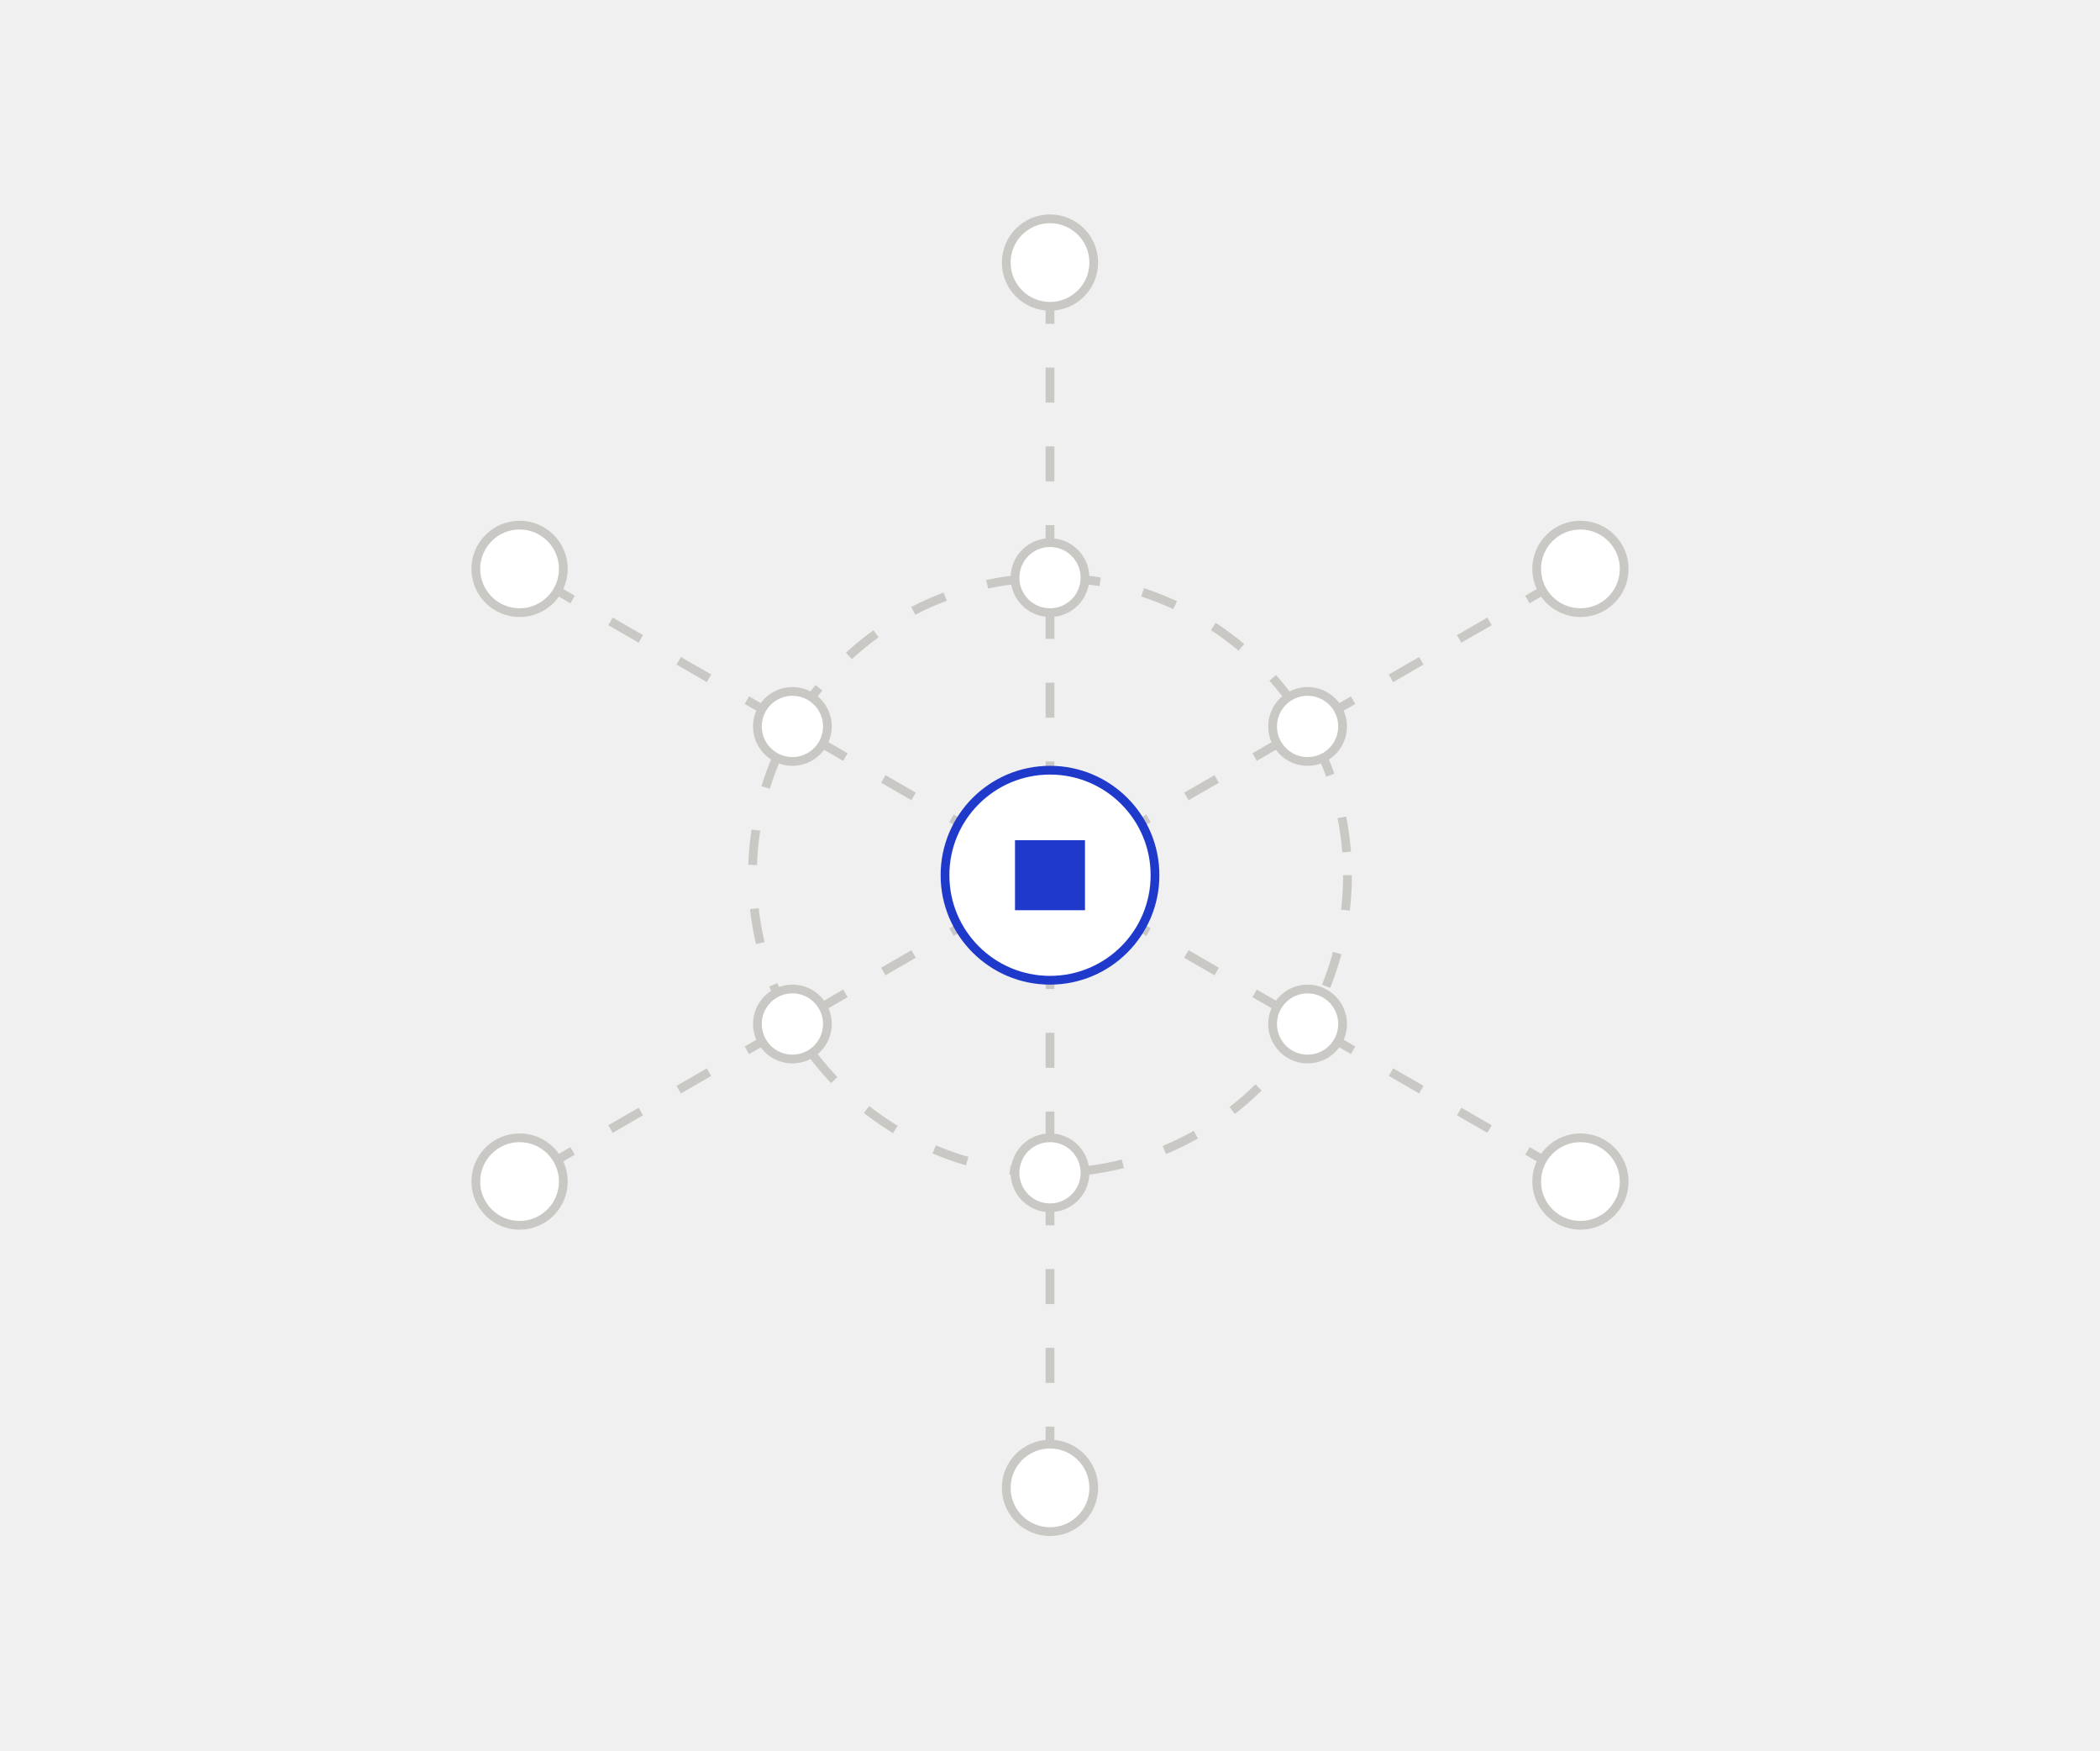
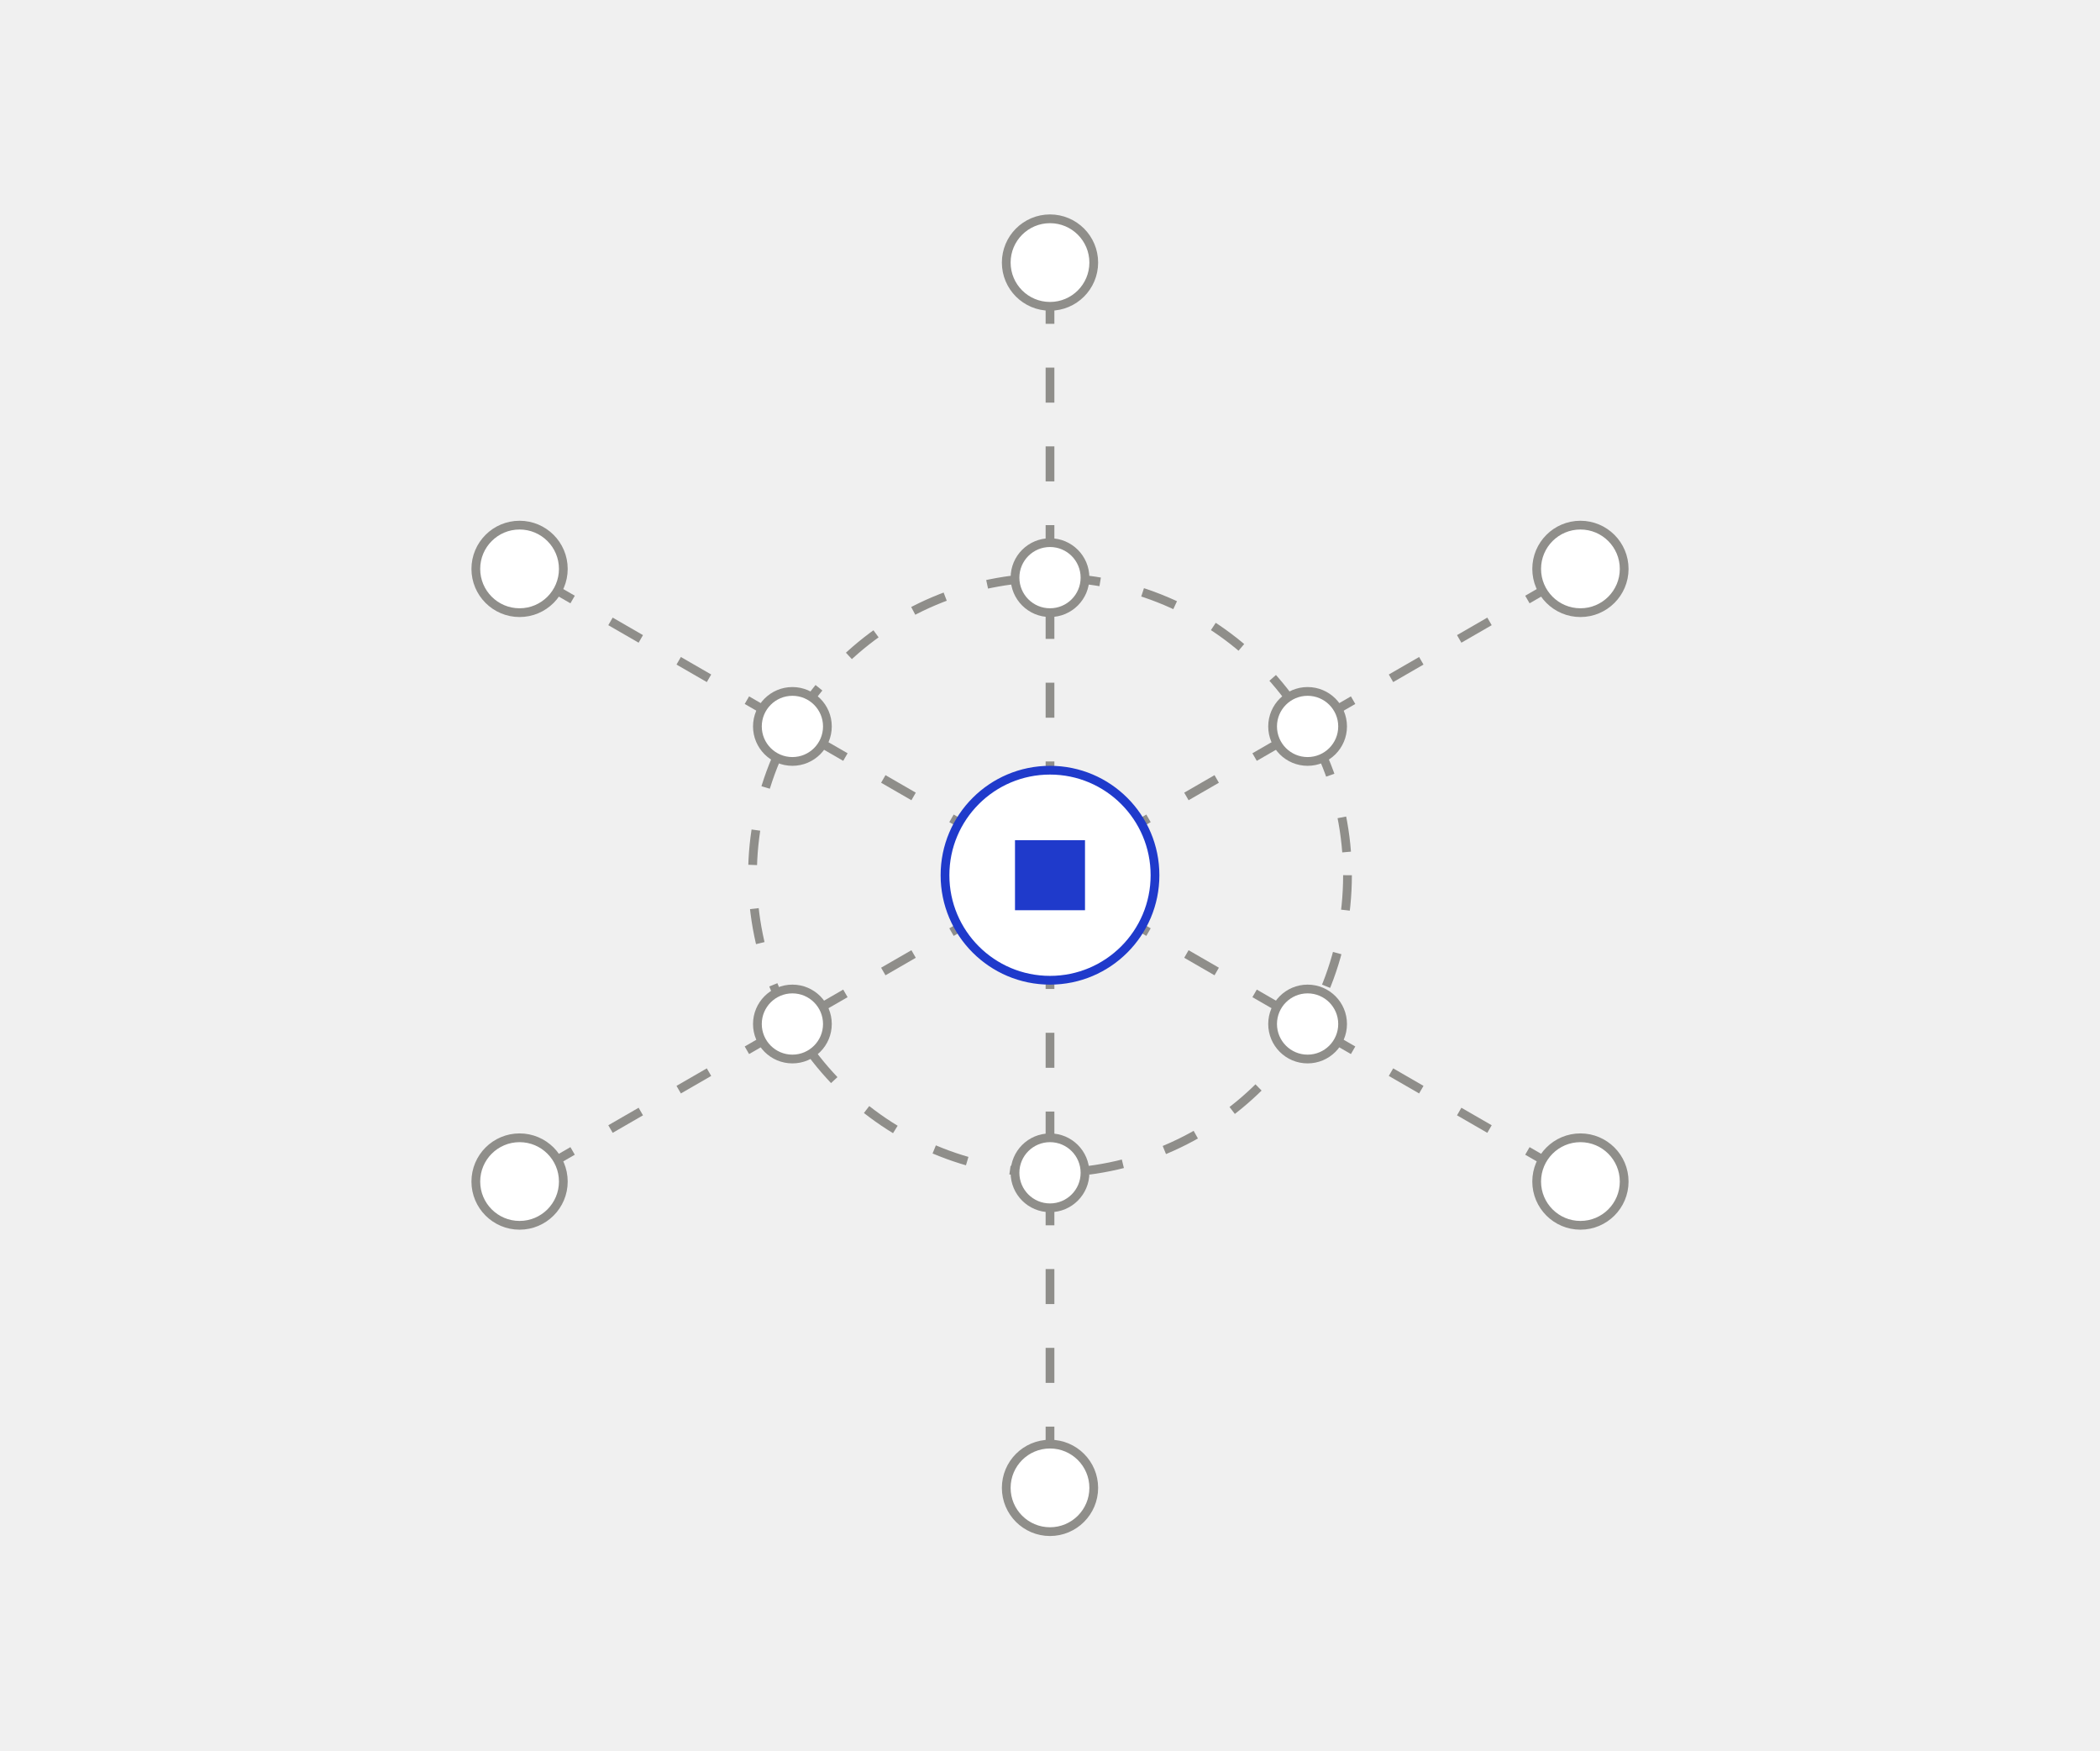
<svg xmlns="http://www.w3.org/2000/svg" width="240" height="200" viewBox="0 0 240 200" fill="none" role="img" class="fiwluiu">
  <style>.fiwluiu-p,.fiwluiu-f,.fiwluiu-r{transform-box:fill-box;transform-origin:center;animation-fill-mode:both}
.fiwluiu-p{animation-name:fiwluiu-pop;animation-duration:0.6s;animation-timing-function:cubic-bezier(.34,1.56,.64,1)}
@supports (animation-timing-function:linear(0,1)){.fiwluiu-p{animation-timing-function:linear(0, 0.083, 0.269, 0.487, 0.691, 0.855, 0.972, 1.043, 1.078, 1.086, 1.078, 1.061, 1.043, 1.025, 1.011, 1.002, 0.996, 0.993, 0.993, 0.993, 0.995, 0.996, 0.998, 0.999, 1)}}
.fiwluiu-f{animation-name:fiwluiu-fade;animation-duration:0.5s;animation-timing-function:ease-out}
.fiwluiu-r{animation-name:fiwluiu-rise;animation-duration:.7s;animation-timing-function:cubic-bezier(0.22,1,0.36,1)}
.fiwluiu-d{animation-name:fiwluiu-draw;animation-timing-function:cubic-bezier(0.65,0,0.35,1);animation-fill-mode:both}
.fiwluiu-m{animation:fiwluiu-march 2.6s linear infinite}
.fiwluiu-pulse{animation:fiwluiu-pulse 2.4s ease-in-out infinite}
@keyframes fiwluiu-pop{from{transform:scale(0);opacity:0}to{transform:scale(1);opacity:1}}
@keyframes fiwluiu-fade{from{opacity:0}to{opacity:1}}
@keyframes fiwluiu-rise{from{opacity:0;transform:translateY(6px)}to{opacity:1;transform:none}}
@keyframes fiwluiu-draw{from{stroke-dashoffset:1}to{stroke-dashoffset:0}}
@keyframes fiwluiu-march{from{stroke-dashoffset:0}to{stroke-dashoffset:-18}}
@keyframes fiwluiu-pulse{0%,100%{opacity:1}50%{opacity:.35}}
@media (prefers-reduced-motion:reduce){.fiwluiu *{animation:none!important}.fiwluiu .fiwluiu-d{stroke-dashoffset:0}.fiwluiu .fiwluiu-t{display:none}}</style>
  <defs>
    <mask id="fiwluiu-k0" maskUnits="userSpaceOnUse" x="-240" y="-200" width="720" height="600">
      <path d="M120 100L120 30" stroke="#fff" stroke-width="7" fill="none" stroke-linecap="round" stroke-linejoin="round" pathLength="1" stroke-dasharray="1 1" stroke-dashoffset="1" class="fiwluiu-d" style="animation-duration:0.35s;animation-delay:0.25s" />
    </mask>
    <mask id="fiwluiu-k1" maskUnits="userSpaceOnUse" x="-240" y="-200" width="720" height="600">
      <path d="M120 100L180.62 65" stroke="#fff" stroke-width="7" fill="none" stroke-linecap="round" stroke-linejoin="round" pathLength="1" stroke-dasharray="1 1" stroke-dashoffset="1" class="fiwluiu-d" style="animation-duration:0.35s;animation-delay:0.3s" />
    </mask>
    <mask id="fiwluiu-k2" maskUnits="userSpaceOnUse" x="-240" y="-200" width="720" height="600">
      <path d="M120 100L180.62 135" stroke="#fff" stroke-width="7" fill="none" stroke-linecap="round" stroke-linejoin="round" pathLength="1" stroke-dasharray="1 1" stroke-dashoffset="1" class="fiwluiu-d" style="animation-duration:0.35s;animation-delay:0.35s" />
    </mask>
    <mask id="fiwluiu-k3" maskUnits="userSpaceOnUse" x="-240" y="-200" width="720" height="600">
      <path d="M120 100L120 170" stroke="#fff" stroke-width="7" fill="none" stroke-linecap="round" stroke-linejoin="round" pathLength="1" stroke-dasharray="1 1" stroke-dashoffset="1" class="fiwluiu-d" style="animation-duration:0.35s;animation-delay:0.4s" />
    </mask>
    <mask id="fiwluiu-k4" maskUnits="userSpaceOnUse" x="-240" y="-200" width="720" height="600">
      <path d="M120 100L59.38 135" stroke="#fff" stroke-width="7" fill="none" stroke-linecap="round" stroke-linejoin="round" pathLength="1" stroke-dasharray="1 1" stroke-dashoffset="1" class="fiwluiu-d" style="animation-duration:0.35s;animation-delay:0.45s" />
    </mask>
    <mask id="fiwluiu-k5" maskUnits="userSpaceOnUse" x="-240" y="-200" width="720" height="600">
      <path d="M120 100L59.38 65" stroke="#fff" stroke-width="7" fill="none" stroke-linecap="round" stroke-linejoin="round" pathLength="1" stroke-dasharray="1 1" stroke-dashoffset="1" class="fiwluiu-d" style="animation-duration:0.35s;animation-delay:0.5s" />
    </mask>
  </defs>
  <g class="fiwluiu-p" style="animation-delay:0.05s">
-     <circle cx="120" cy="100" r="34" fill="none" stroke="#C9C8C4" stroke-width="1" stroke-dasharray="4 5" class="fiwluiu-m" />
+     <circle cx="120" cy="100" r="34" fill="none" stroke="#8F8E8A" stroke-width="1" stroke-dasharray="4 5" class="fiwluiu-m" />
  </g>
-   <path d="M120 100L120 30" fill="none" stroke="#C9C8C4" stroke-width="1" stroke-dasharray="4 5" stroke-linejoin="round" mask="url(#fiwluiu-k0)" class="fiwluiu-m" />
-   <path d="M120 100L180.62 65" fill="none" stroke="#C9C8C4" stroke-width="1" stroke-dasharray="4 5" stroke-linejoin="round" mask="url(#fiwluiu-k1)" class="fiwluiu-m" />
-   <path d="M120 100L180.62 135" fill="none" stroke="#C9C8C4" stroke-width="1" stroke-dasharray="4 5" stroke-linejoin="round" mask="url(#fiwluiu-k2)" class="fiwluiu-m" />
-   <path d="M120 100L120 170" fill="none" stroke="#C9C8C4" stroke-width="1" stroke-dasharray="4 5" stroke-linejoin="round" mask="url(#fiwluiu-k3)" class="fiwluiu-m" />
-   <path d="M120 100L59.38 135" fill="none" stroke="#C9C8C4" stroke-width="1" stroke-dasharray="4 5" stroke-linejoin="round" mask="url(#fiwluiu-k4)" class="fiwluiu-m" />
-   <path d="M120 100L59.38 65" fill="none" stroke="#C9C8C4" stroke-width="1" stroke-dasharray="4 5" stroke-linejoin="round" mask="url(#fiwluiu-k5)" class="fiwluiu-m" />
+   <path d="M120 100L120 30" fill="none" stroke="#8F8E8A" stroke-width="1" stroke-dasharray="4 5" stroke-linejoin="round" mask="url(#fiwluiu-k0)" class="fiwluiu-m" />
+   <path d="M120 100L180.62 65" fill="none" stroke="#8F8E8A" stroke-width="1" stroke-dasharray="4 5" stroke-linejoin="round" mask="url(#fiwluiu-k1)" class="fiwluiu-m" />
+   <path d="M120 100L180.62 135" fill="none" stroke="#8F8E8A" stroke-width="1" stroke-dasharray="4 5" stroke-linejoin="round" mask="url(#fiwluiu-k2)" class="fiwluiu-m" />
+   <path d="M120 100L120 170" fill="none" stroke="#8F8E8A" stroke-width="1" stroke-dasharray="4 5" stroke-linejoin="round" mask="url(#fiwluiu-k3)" class="fiwluiu-m" />
+   <path d="M120 100L59.38 135" fill="none" stroke="#8F8E8A" stroke-width="1" stroke-dasharray="4 5" stroke-linejoin="round" mask="url(#fiwluiu-k4)" class="fiwluiu-m" />
+   <path d="M120 100L59.38 65" fill="none" stroke="#8F8E8A" stroke-width="1" stroke-dasharray="4 5" stroke-linejoin="round" mask="url(#fiwluiu-k5)" class="fiwluiu-m" />
  <g class="fiwluiu-p" style="animation-delay:0.35s">
-     <circle cx="120" cy="30" r="5" fill="#FFFFFF" stroke="#C9C8C4" stroke-width="1" />
+     <circle cx="120" cy="30" r="5" fill="#FFFFFF" stroke="#8F8E8A" stroke-width="1" />
  </g>
  <g class="fiwluiu-p" style="animation-delay:0.4s">
-     <circle cx="180.62" cy="65" r="5" fill="#FFFFFF" stroke="#C9C8C4" stroke-width="1" />
+     <circle cx="180.62" cy="65" r="5" fill="#FFFFFF" stroke="#8F8E8A" stroke-width="1" />
  </g>
  <g class="fiwluiu-p" style="animation-delay:0.45s">
-     <circle cx="180.62" cy="135" r="5" fill="#FFFFFF" stroke="#C9C8C4" stroke-width="1" />
+     <circle cx="180.62" cy="135" r="5" fill="#FFFFFF" stroke="#8F8E8A" stroke-width="1" />
  </g>
  <g class="fiwluiu-p" style="animation-delay:0.5s">
-     <circle cx="120" cy="170" r="5" fill="#FFFFFF" stroke="#C9C8C4" stroke-width="1" />
+     <circle cx="120" cy="170" r="5" fill="#FFFFFF" stroke="#8F8E8A" stroke-width="1" />
  </g>
  <g class="fiwluiu-p" style="animation-delay:0.55s">
-     <circle cx="59.38" cy="135" r="5" fill="#FFFFFF" stroke="#C9C8C4" stroke-width="1" />
+     <circle cx="59.38" cy="135" r="5" fill="#FFFFFF" stroke="#8F8E8A" stroke-width="1" />
  </g>
  <g class="fiwluiu-p" style="animation-delay:0.6s">
-     <circle cx="59.38" cy="65" r="5" fill="#FFFFFF" stroke="#C9C8C4" stroke-width="1" />
+     <circle cx="59.38" cy="65" r="5" fill="#FFFFFF" stroke="#8F8E8A" stroke-width="1" />
  </g>
  <g class="fiwluiu-p" style="animation-delay:0.3s">
-     <circle cx="120" cy="66" r="4" fill="#FFFFFF" stroke="#C9C8C4" stroke-width="1" />
+     <circle cx="120" cy="66" r="4" fill="#FFFFFF" stroke="#8F8E8A" stroke-width="1" />
  </g>
  <g class="fiwluiu-p" style="animation-delay:0.35s">
-     <circle cx="149.44" cy="83" r="4" fill="#FFFFFF" stroke="#C9C8C4" stroke-width="1" />
+     <circle cx="149.44" cy="83" r="4" fill="#FFFFFF" stroke="#8F8E8A" stroke-width="1" />
  </g>
  <g class="fiwluiu-p" style="animation-delay:0.4s">
-     <circle cx="149.44" cy="117" r="4" fill="#FFFFFF" stroke="#C9C8C4" stroke-width="1" />
+     <circle cx="149.44" cy="117" r="4" fill="#FFFFFF" stroke="#8F8E8A" stroke-width="1" />
  </g>
  <g class="fiwluiu-p" style="animation-delay:0.45s">
-     <circle cx="120" cy="134" r="4" fill="#FFFFFF" stroke="#C9C8C4" stroke-width="1" />
+     <circle cx="120" cy="134" r="4" fill="#FFFFFF" stroke="#8F8E8A" stroke-width="1" />
  </g>
  <g class="fiwluiu-p" style="animation-delay:0.5s">
-     <circle cx="90.56" cy="117" r="4" fill="#FFFFFF" stroke="#C9C8C4" stroke-width="1" />
+     <circle cx="90.56" cy="117" r="4" fill="#FFFFFF" stroke="#8F8E8A" stroke-width="1" />
  </g>
  <g class="fiwluiu-p" style="animation-delay:0.55s">
-     <circle cx="90.56" cy="83" r="4" fill="#FFFFFF" stroke="#C9C8C4" stroke-width="1" />
+     <circle cx="90.56" cy="83" r="4" fill="#FFFFFF" stroke="#8F8E8A" stroke-width="1" />
  </g>
  <g class="fiwluiu-p" style="animation-delay:0.15s">
    <circle cx="120" cy="100" r="12" fill="#FFFFFF" stroke="#1F3ACB" stroke-width="1" />
    <rect x="116" y="96" width="8" height="8" fill="#1F3ACB" />
  </g>
</svg>
